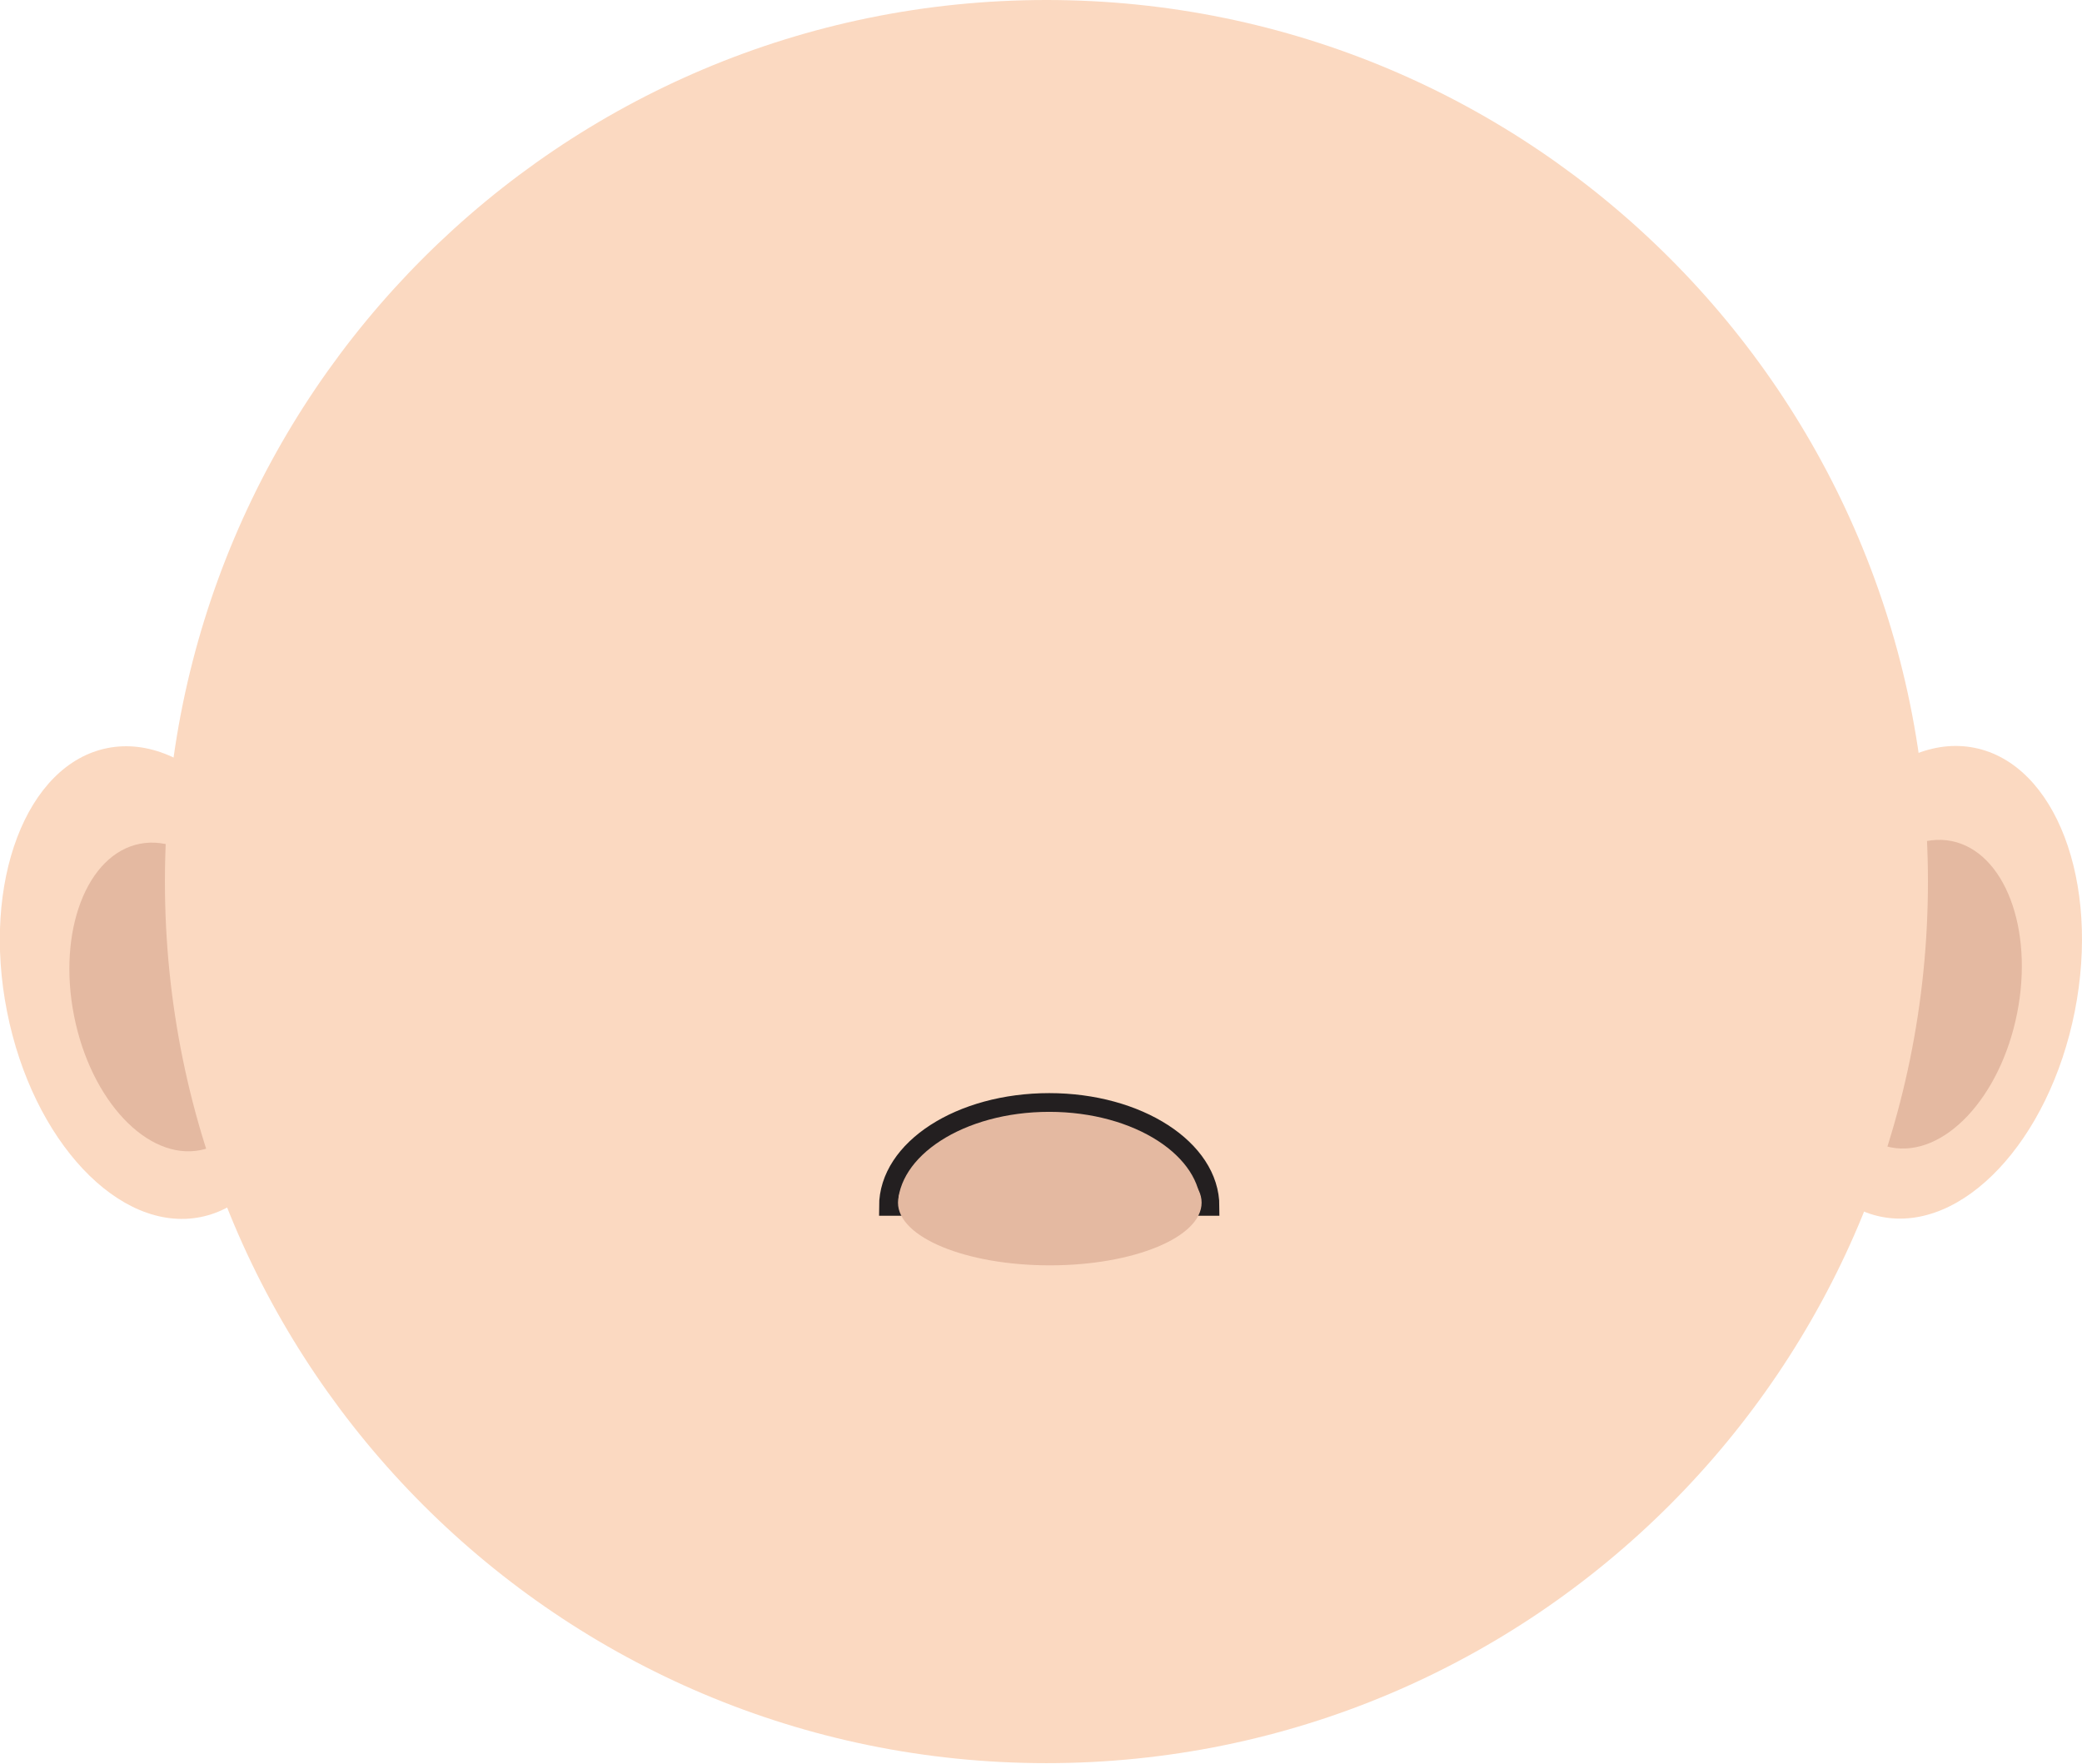
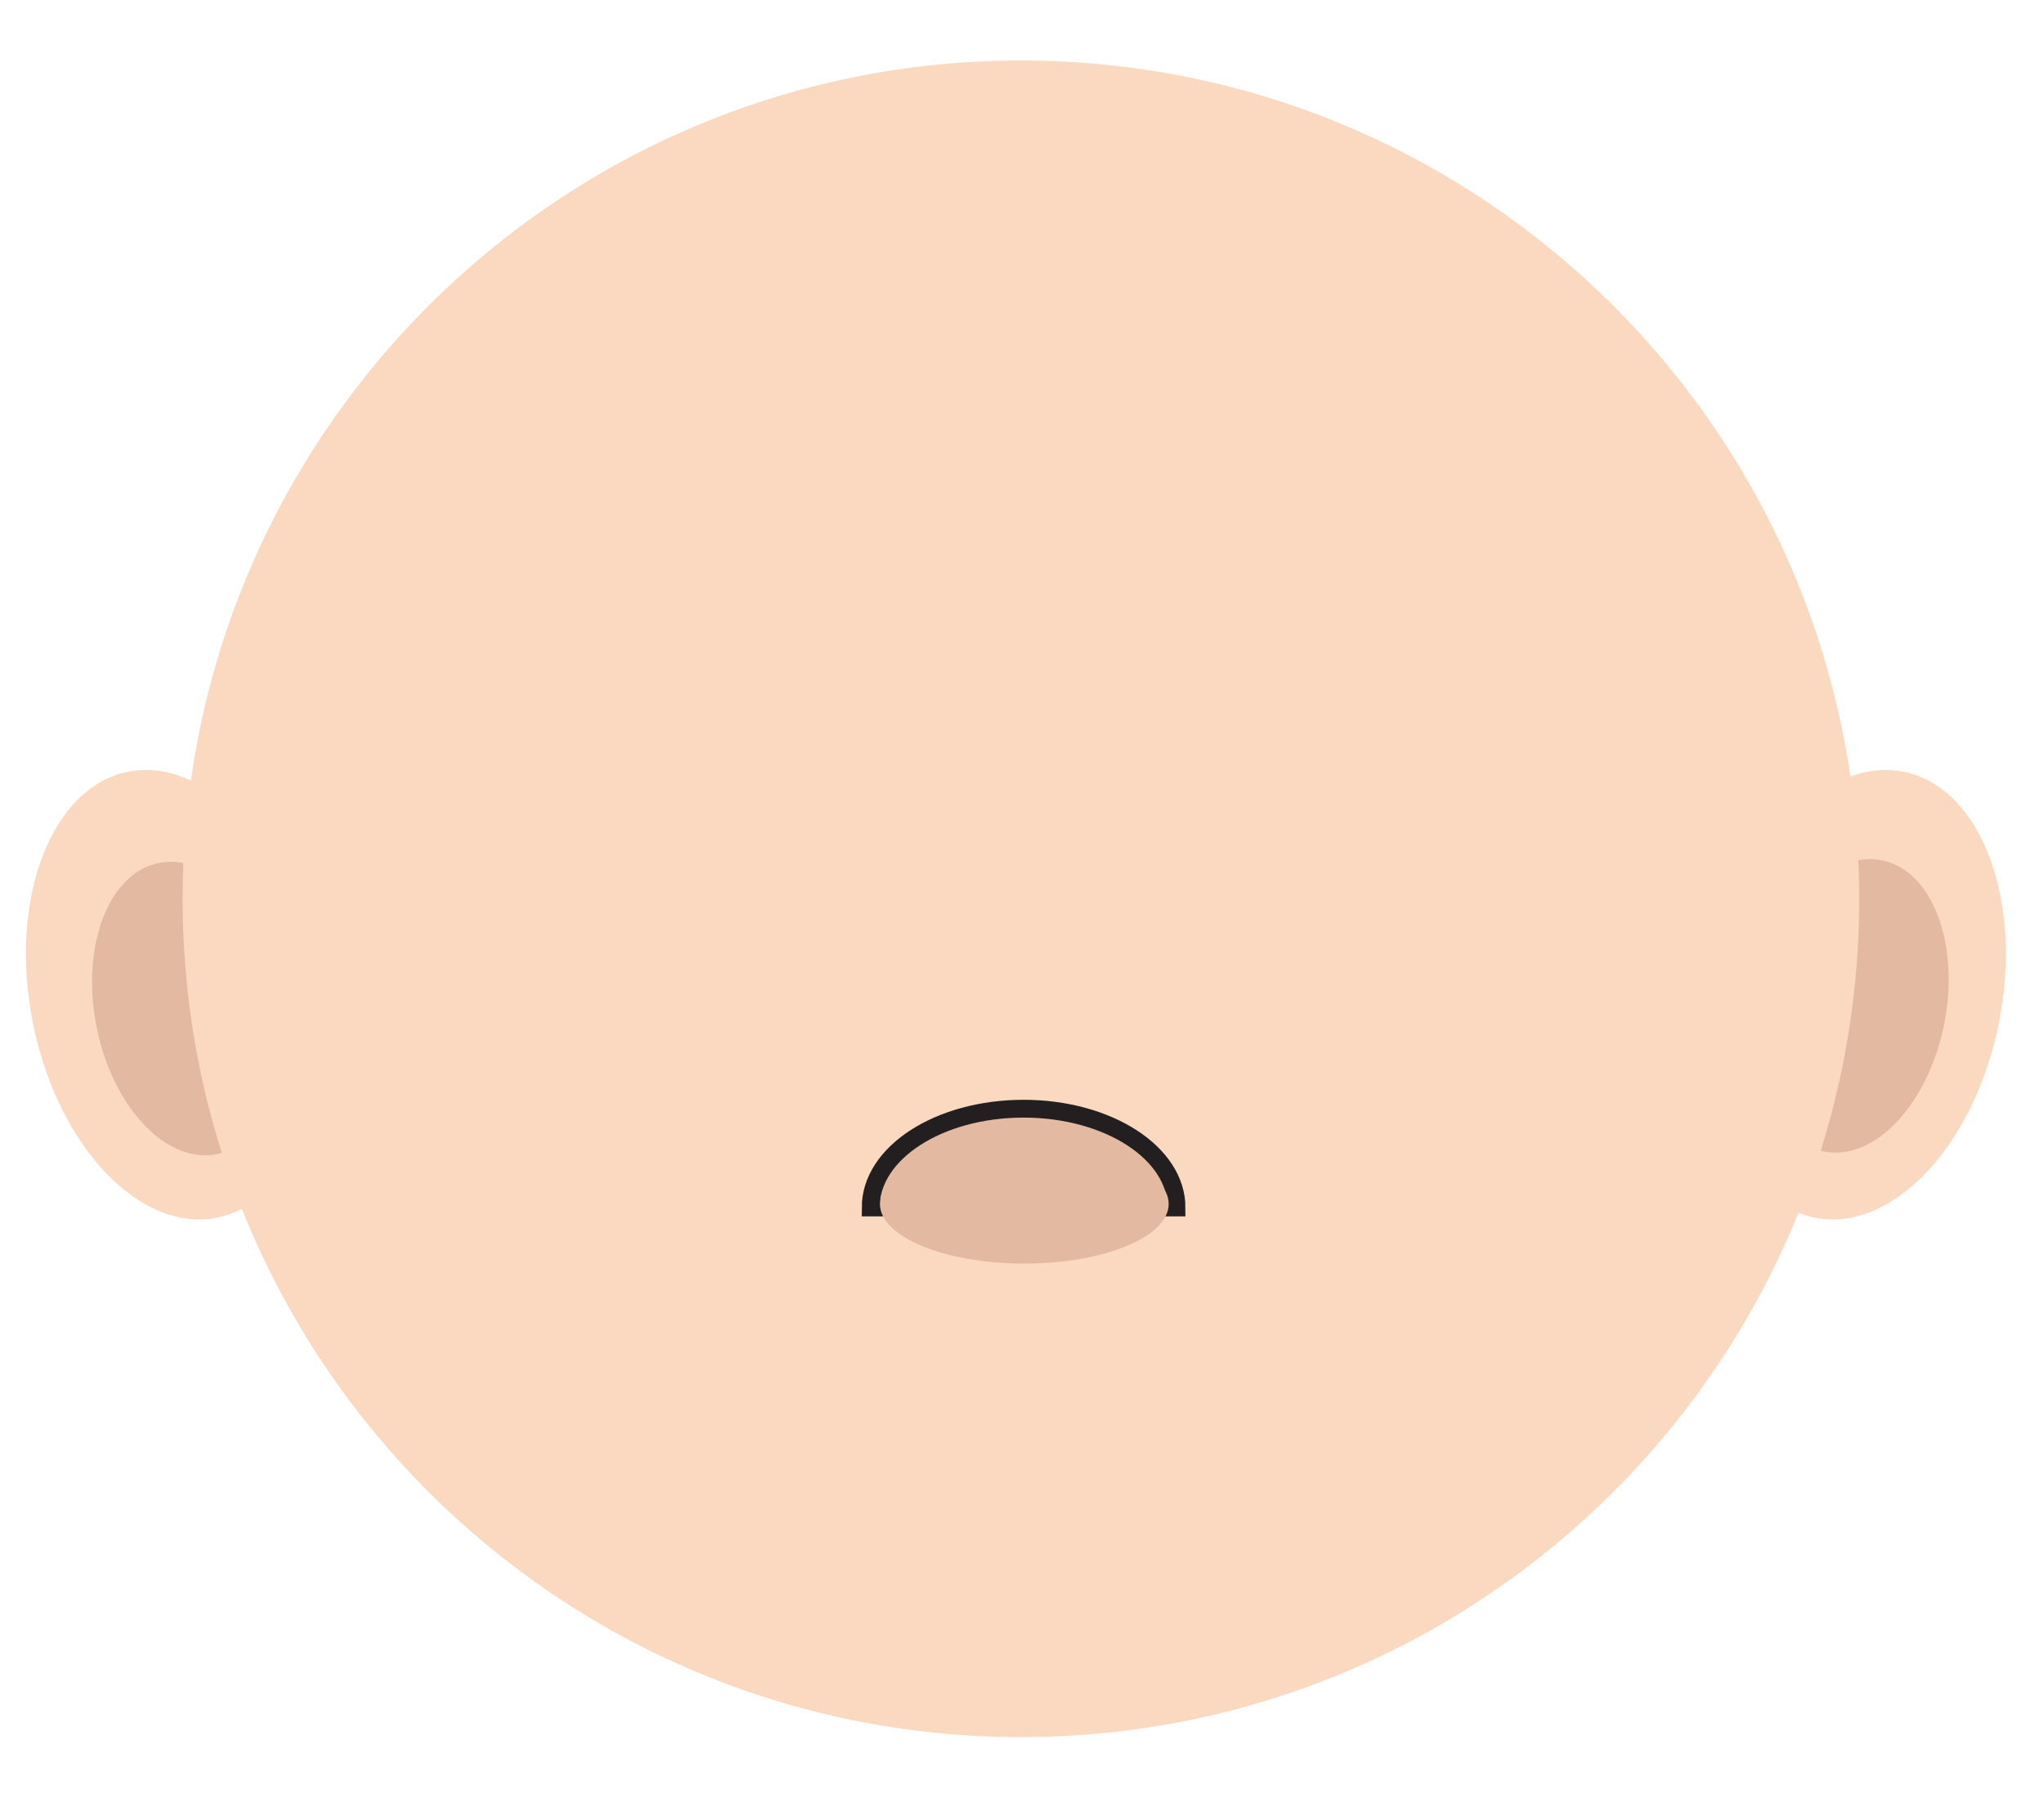
- <svg xmlns="http://www.w3.org/2000/svg" id="Layer_2" data-name="Layer 2" viewBox="0 0 111.22 94.19">
+ <svg xmlns="http://www.w3.org/2000/svg" id="Layer_1" data-name="Layer 1" viewBox="0 0 114.82 100.69">
  <defs>
    <style>
      .cls-1 {
        stroke: #231f20;
        stroke-miterlimit: 10;
      }

      .cls-1, .cls-2 {
        fill: #e4b9a1;
      }

      .cls-2, .cls-3 {
        stroke-width: 0px;
      }

      .cls-3 {
        fill: #fbd9c1;
      }
    </style>
  </defs>
-   <g id="Layer_1-2" data-name="Layer 1">
-     <g>
-       <g>
-         <ellipse class="cls-3" cx="8.23" cy="52.48" rx="8" ry="12.77" transform="translate(-10.06 2.61) rotate(-11.22)" />
-         <ellipse class="cls-3" cx="102.99" cy="52.48" rx="12.77" ry="8" transform="translate(31.47 143.28) rotate(-78.78)" />
-       </g>
-       <ellipse class="cls-2" cx="9.09" cy="53.25" rx="5.23" ry="8.34" transform="translate(-10.19 2.79) rotate(-11.22)" />
-       <ellipse class="cls-2" cx="102.63" cy="53.11" rx="8.34" ry="5.23" transform="translate(30.56 143.44) rotate(-78.78)" />
-       <circle class="cls-3" cx="55.9" cy="47.09" r="47.09" />
-       <g>
-         <path class="cls-1" d="m64.64,64.44s0,0,0,0c0-3.06-3.84-5.55-8.59-5.55s-8.59,2.48-8.59,5.55c0,0,0,0,0,0h17.17Z" />
-         <ellipse class="cls-2" cx="56.08" cy="64.24" rx="8.11" ry="3.35" />
-       </g>
-     </g>
+   <g>
+     <ellipse class="cls-3" cx="9.69" cy="55.88" rx="8" ry="12.77" transform="translate(-10.69 2.95) rotate(-11.22)" />
+     <ellipse class="cls-3" cx="104.44" cy="55.88" rx="12.77" ry="8" transform="translate(29.31 147.45) rotate(-78.78)" />
+   </g>
+   <ellipse class="cls-2" cx="10.55" cy="56.65" rx="5.23" ry="8.34" transform="translate(-10.82 3.14) rotate(-11.22)" />
+   <ellipse class="cls-2" cx="104.09" cy="56.51" rx="8.34" ry="5.23" transform="translate(28.4 147.61) rotate(-78.78)" />
+   <circle class="cls-3" cx="57.35" cy="50.49" r="47.09" />
+   <g>
+     <path class="cls-1" d="m66.09,67.83s0,0,0,0c0-3.06-3.84-5.55-8.59-5.55s-8.59,2.48-8.59,5.55c0,0,0,0,0,0h17.17Z" />
+     <ellipse class="cls-2" cx="57.54" cy="67.63" rx="8.11" ry="3.35" />
  </g>
</svg>
